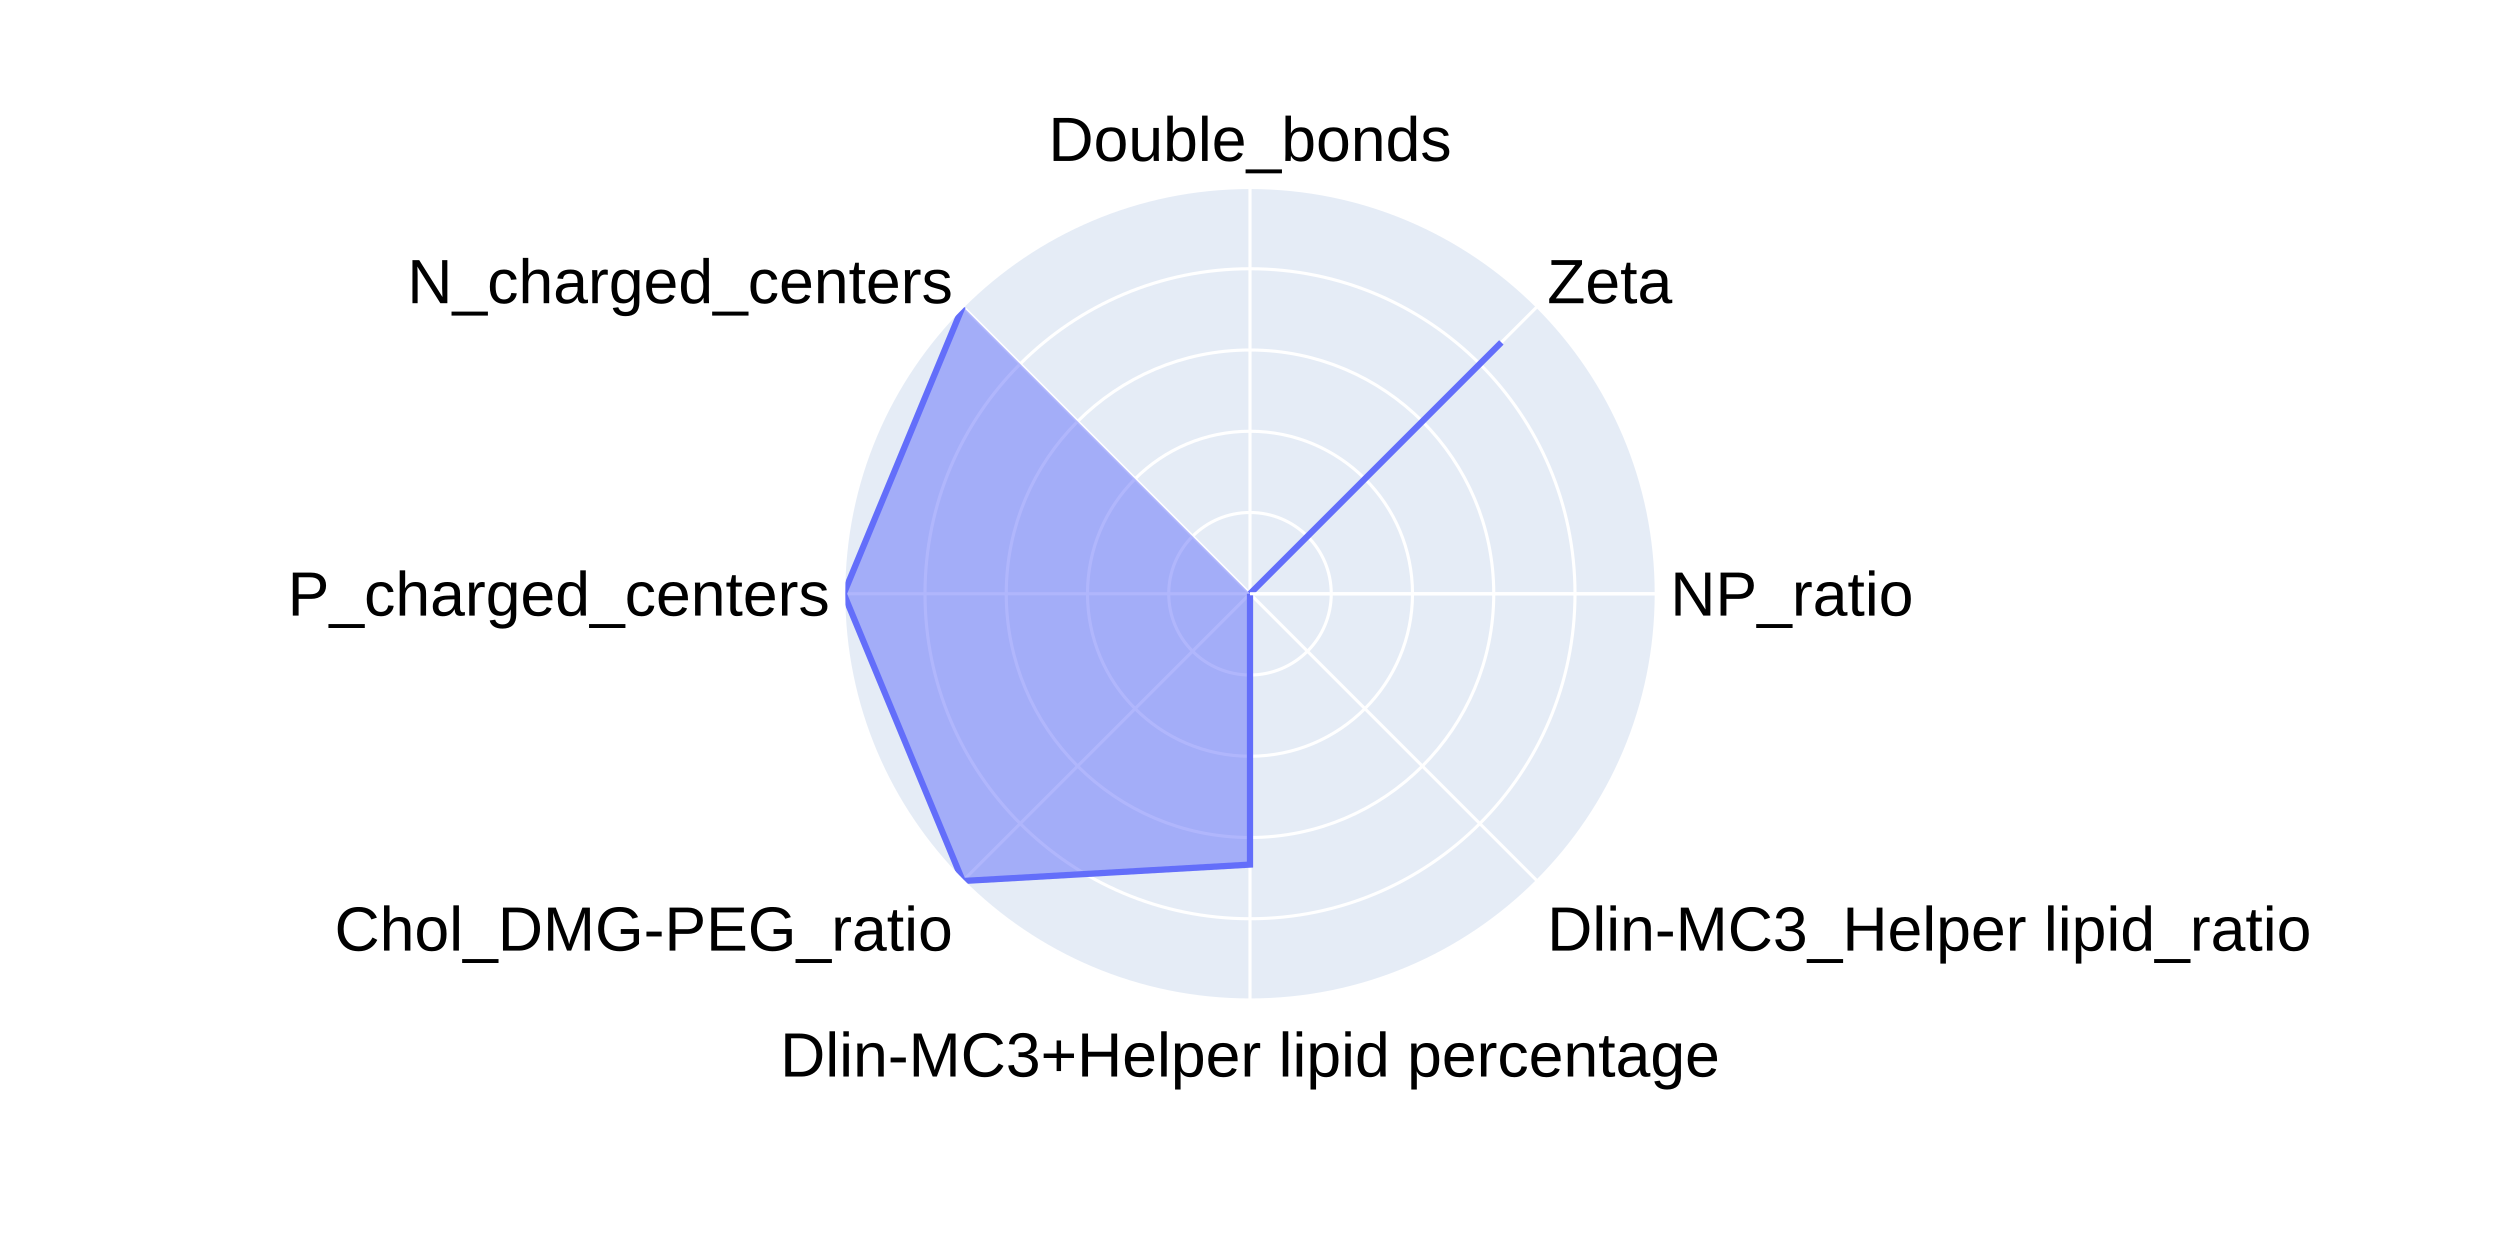
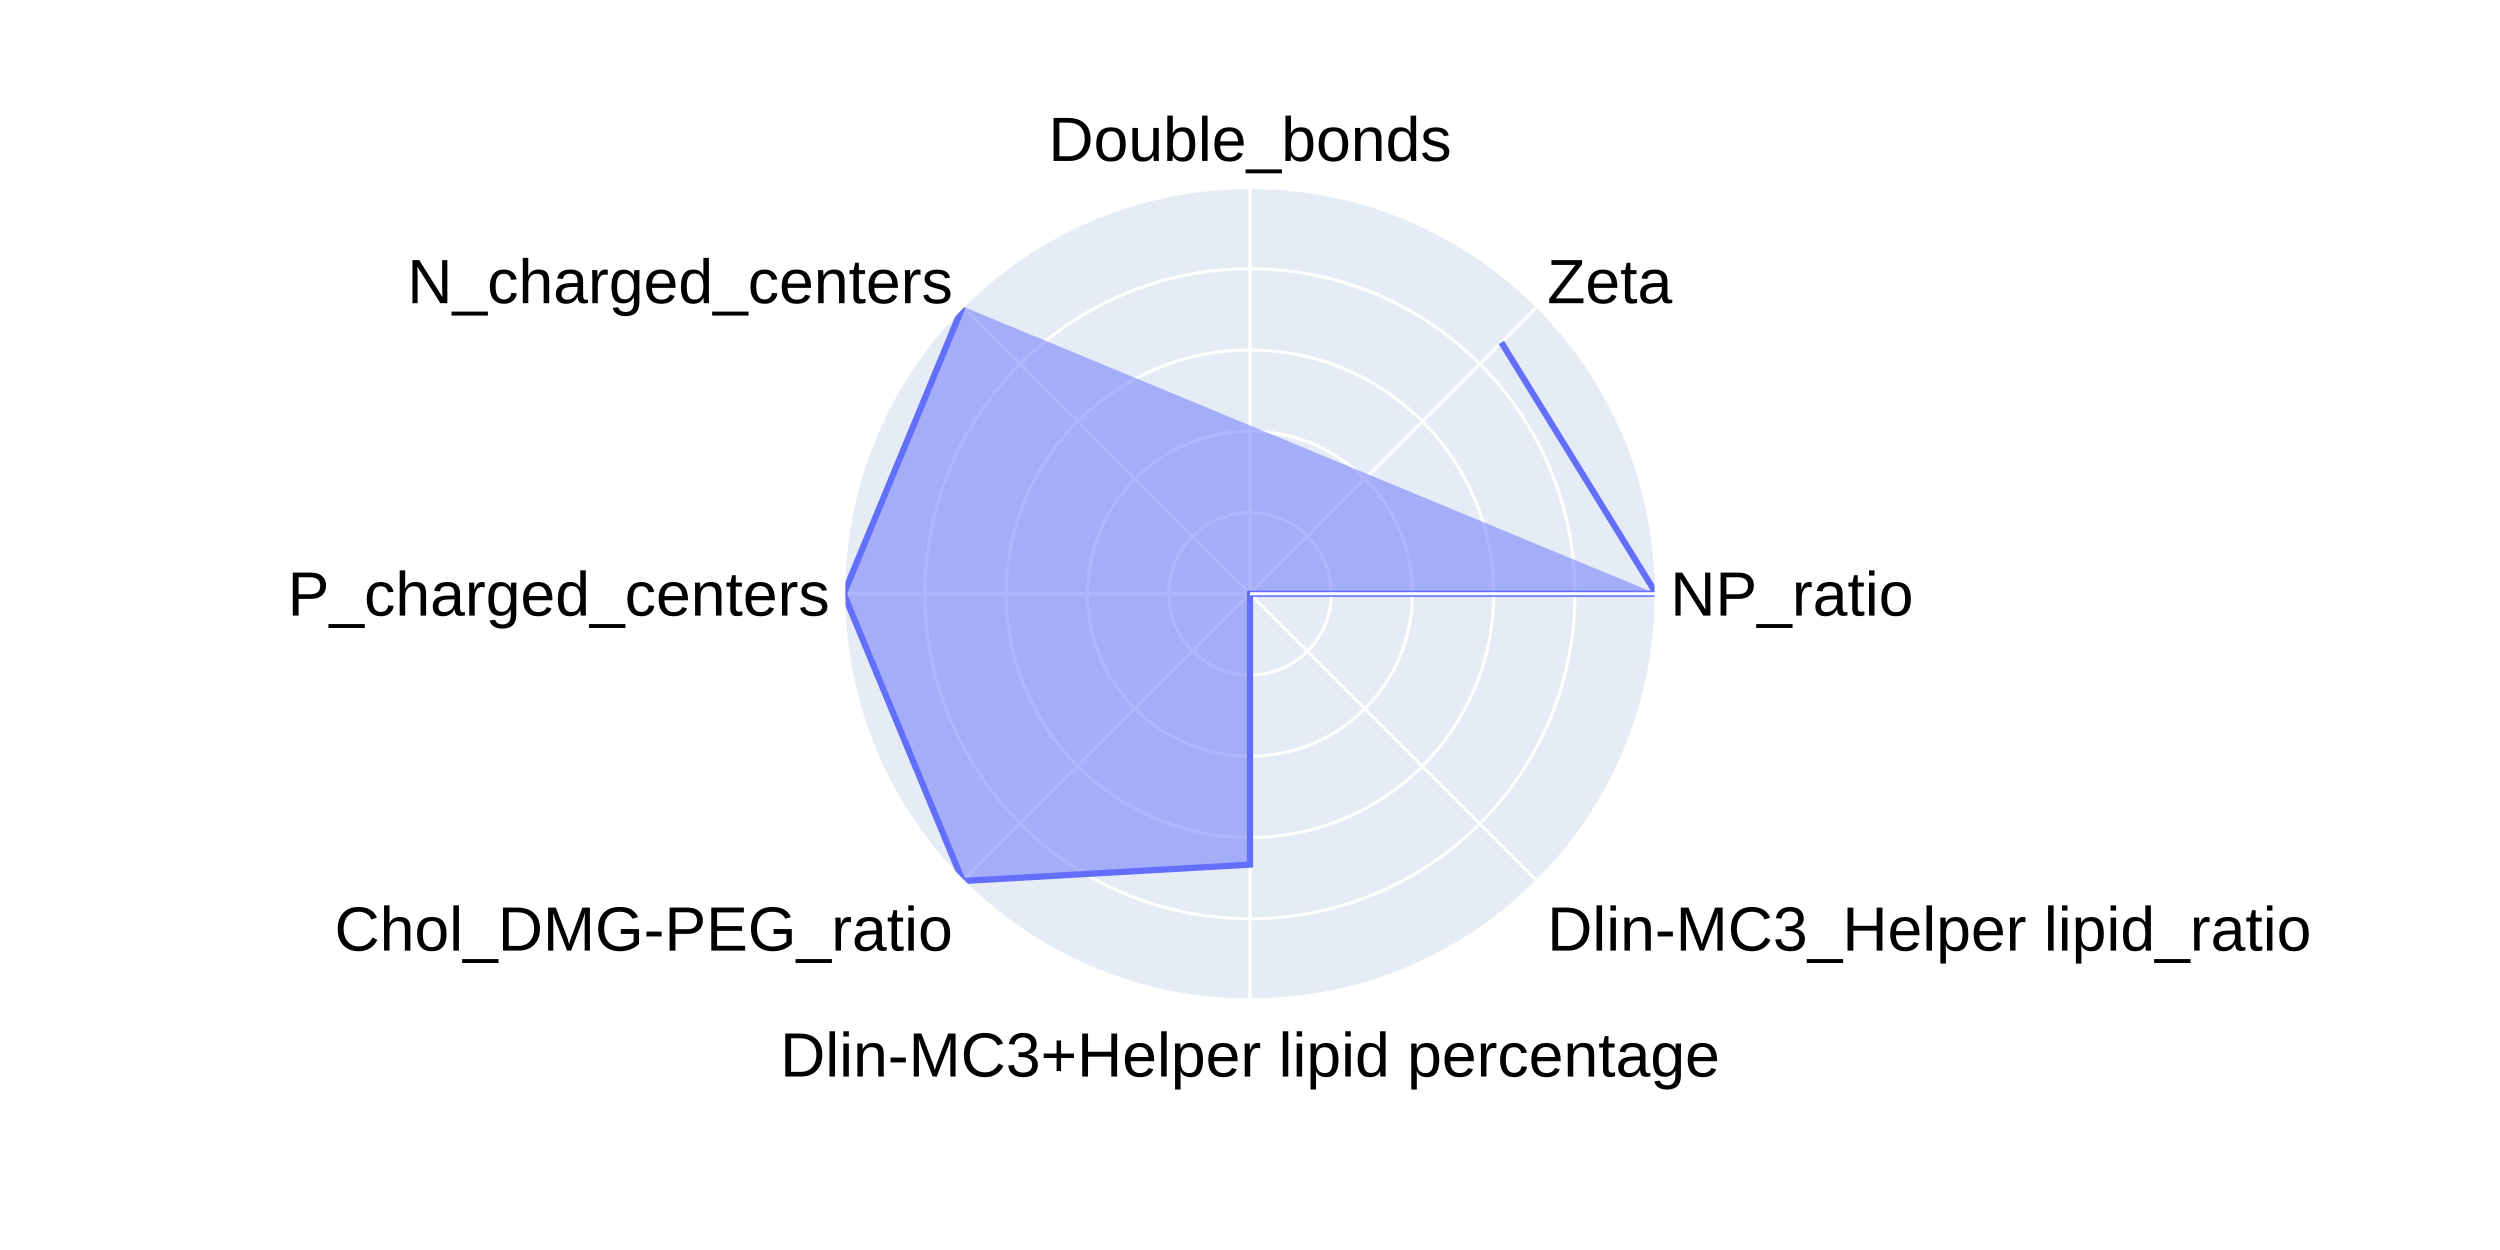
<svg xmlns="http://www.w3.org/2000/svg" class="main-svg" width="800" height="400" style="" viewBox="0 0 800 400">
  <rect x="0" y="0" width="800" height="400" style="fill: rgb(0, 0, 0); fill-opacity: 0;" />
-   <defs id="defs-0f5a93">
+   <defs id="defs-ff6ea2">
    <g class="clips">
-       <clipPath id="clip0f5a93polar-for-traces">
+       <clipPath id="clipff6ea2polar-for-traces">
        <path d="M130,0A130,130 0,1,0 -130,-1.592040838891559e-14A130,130 0,1,0 130,3.184081677783118e-14Z" transform="translate(130,130)" />
      </clipPath>
    </g>
    <g class="gradients" />
    <g class="patterns" />
  </defs>
  <g class="bglayer" />
  <g class="layer-below">
    <g class="imagelayer" />
    <g class="shapelayer" />
  </g>
  <g class="cartesianlayer" />
  <g class="polarlayer">
    <g class="polar">
      <g class="polarsublayer draglayer" />
      <g class="polarsublayer plotbg">
        <path d="M130,0A130,130 0,1,0 -130,-1.592040838891559e-14A130,130 0,1,0 130,3.184081677783118e-14Z" transform="translate(400,190)" style="fill: rgb(229, 236, 246); fill-opacity: 1;" />
      </g>
      <g class="polarsublayer backplot">
        <g class="maplayer" />
      </g>
      <g class="polarsublayer angular-grid" style="fill: none;">
        <path class="angularaxisgrid" d="M400,190L530,190" style="stroke: rgb(255, 255, 255); stroke-opacity: 1; stroke-width: 1px;" />
        <path class="angularaxisgrid" d="M400,190L491.924,281.924" style="stroke: rgb(255, 255, 255); stroke-opacity: 1; stroke-width: 1px;" />
        <path class="angularaxisgrid" d="M400,190L400,320" style="stroke: rgb(255, 255, 255); stroke-opacity: 1; stroke-width: 1px;" />
        <path class="angularaxisgrid" d="M400,190L308.076,281.924" style="stroke: rgb(255, 255, 255); stroke-opacity: 1; stroke-width: 1px;" />
        <path class="angularaxisgrid" d="M400,190L270,190" style="stroke: rgb(255, 255, 255); stroke-opacity: 1; stroke-width: 1px;" />
        <path class="angularaxisgrid" d="M400,190L308.076,98.076" style="stroke: rgb(255, 255, 255); stroke-opacity: 1; stroke-width: 1px;" />
        <path class="angularaxisgrid" d="M400,190L400,60" style="stroke: rgb(255, 255, 255); stroke-opacity: 1; stroke-width: 1px;" />
        <path class="angularaxisgrid" d="M400,190L491.924,98.076" style="stroke: rgb(255, 255, 255); stroke-opacity: 1; stroke-width: 1px;" />
      </g>
      <g class="polarsublayer radial-grid" transform="translate(400,190)" style="fill: none;">
        <path class="xgrid" d="M26,0A26,26 0,1,0 -26,-3.184081677783118e-15A26,26 0,1,0 26,6.368163355566236e-15Z" style="stroke: rgb(255, 255, 255); stroke-opacity: 1; stroke-width: 1px;" />
        <path class="xgrid" d="M52,0A52,52 0,1,0 -52,-6.368163355566236e-15A52,52 0,1,0 52,1.2736326711132473e-14Z" style="stroke: rgb(255, 255, 255); stroke-opacity: 1; stroke-width: 1px;" />
        <path class="xgrid" d="M78,0A78,78 0,1,0 -78,-9.552245033349356e-15A78,78 0,1,0 78,1.910449006669871e-14Z" style="stroke: rgb(255, 255, 255); stroke-opacity: 1; stroke-width: 1px;" />
        <path class="xgrid" d="M104,0A104,104 0,1,0 -104,-1.2736326711132473e-14A104,104 0,1,0 104,2.5472653422264946e-14Z" style="stroke: rgb(255, 255, 255); stroke-opacity: 1; stroke-width: 1px;" />
      </g>
-       <g class="polarsublayer frontplot" transform="translate(270,60)" clip-path="url(#clip0f5a93polar-for-traces)">
+       <g class="polarsublayer frontplot" transform="translate(270,60)" clip-path="url(#clipff6ea2polar-for-traces)">
        <g class="barlayer" />
        <g class="scatterlayer">
-           <g class="trace scatter traceb27b22" style="stroke-miterlimit: 2; opacity: 1;">
+           <g class="trace scatter tracef19e07" style="stroke-miterlimit: 2; opacity: 1;">
            <g class="fills">
              <g>
-                 <path class="js-fill" d="M130,130L130,130L130,216.67L38.08,221.92L0,130L38.08,38.08ZM210.43,49.57L130,130Z" style="fill: rgb(99, 110, 250); fill-opacity: 0.5; stroke-width: 0;" />
+                 <path class="js-fill" d="M260,130L130,130L130,216.67L38.08,221.92L0,130L38.08,38.08ZM210.43,49.57L260,130Z" style="fill: rgb(99, 110, 250); fill-opacity: 0.5; stroke-width: 0;" />
              </g>
            </g>
            <g class="errorbars" />
            <g class="lines">
-               <path class="js-line" d="M130,130L130,130L130,216.67L38.08,221.92L0,130L38.08,38.08" style="vector-effect: none; fill: none; stroke: rgb(99, 110, 250); stroke-opacity: 1; stroke-width: 2px; opacity: 1;" />
-               <path class="js-line" d="M210.43,49.57L130,130" style="vector-effect: none; fill: none; stroke: rgb(99, 110, 250); stroke-opacity: 1; stroke-width: 2px; opacity: 1;" />
+               <path class="js-line" d="M260,130L130,130L130,216.67L38.08,221.92L0,130L38.08,38.08" style="vector-effect: none; fill: none; stroke: rgb(99, 110, 250); stroke-opacity: 1; stroke-width: 2px; opacity: 1;" />
+               <path class="js-line" d="M210.43,49.57L260,130" style="vector-effect: none; fill: none; stroke: rgb(99, 110, 250); stroke-opacity: 1; stroke-width: 2px; opacity: 1;" />
            </g>
            <g class="points" />
            <g class="text" />
          </g>
        </g>
      </g>
      <g class="polarsublayer angular-line">
        <path d="M130,0A130,130 0,1,0 -130,-1.592040838891559e-14A130,130 0,1,0 130,3.184081677783118e-14Z" transform="translate(400,190)" stroke-width="1" style="fill: none; stroke: rgb(255, 255, 255); stroke-opacity: 1;" />
      </g>
      <g class="polarsublayer radial-line">
        <line x1="0" y1="0" x2="130" y2="0" transform="translate(400,190)" stroke-width="1" style="fill: none; stroke: rgb(255, 255, 255); stroke-opacity: 1;" />
      </g>
      <g class="polarsublayer angular-axis">
        <g class="angularaxistick">
          <text text-anchor="start" x="4.5" y="7" transform="translate(530,190)" style="font-family: Arial; font-size: 20px; fill: rgb(0, 0, 0); fill-opacity: 1; white-space: pre; opacity: 1;">NP_ratio</text>
        </g>
        <g class="angularaxistick">
          <text text-anchor="start" x="3.182" y="22.274" transform="translate(491.9239,281.9239)" style="font-family: Arial; font-size: 20px; fill: rgb(0, 0, 0); fill-opacity: 1; white-space: pre; opacity: 1;">Dlin-MC3_Helper lipid_ratio</text>
        </g>
        <g class="angularaxistick">
          <text text-anchor="middle" x="2.755455298081545e-16" y="24.5" transform="translate(400,320)" style="font-family: Arial; font-size: 20px; fill: rgb(0, 0, 0); fill-opacity: 1; white-space: pre; opacity: 1;">Dlin-MC3+Helper lipid percentage</text>
        </g>
        <g class="angularaxistick">
          <text text-anchor="end" x="-3.182" y="22.274" transform="translate(308.0761,281.9239)" style="font-family: Arial; font-size: 20px; fill: rgb(0, 0, 0); fill-opacity: 1; white-space: pre; opacity: 1;">Chol_DMG-PEG_ratio</text>
        </g>
        <g class="angularaxistick">
          <text text-anchor="end" x="-4.5" y="7" transform="translate(270,190)" style="font-family: Arial; font-size: 20px; fill: rgb(0, 0, 0); fill-opacity: 1; white-space: pre; opacity: 1;">P_charged_centers</text>
        </g>
        <g class="angularaxistick">
          <text text-anchor="end" x="-3.182" y="-1.061" transform="translate(308.0761,98.07612)" style="font-family: Arial; font-size: 20px; fill: rgb(0, 0, 0); fill-opacity: 1; white-space: pre; opacity: 1;">N_charged_centers</text>
        </g>
        <g class="angularaxistick">
          <text text-anchor="middle" x="-8.266365894244633e-16" y="-8.5" transform="translate(400,60)" style="font-family: Arial; font-size: 20px; fill: rgb(0, 0, 0); fill-opacity: 1; white-space: pre; opacity: 1;">Double_bonds</text>
        </g>
        <g class="angularaxistick">
          <text text-anchor="start" x="3.182" y="-1.061" transform="translate(491.9239,98.07612)" style="font-family: Arial; font-size: 20px; fill: rgb(0, 0, 0); fill-opacity: 1; white-space: pre; opacity: 1;">Zeta</text>
        </g>
      </g>
      <g class="polarsublayer radial-axis" display="none" />
    </g>
  </g>
  <g class="smithlayer" />
  <g class="ternarylayer" />
  <g class="geolayer" />
  <g class="funnelarealayer" />
  <g class="pielayer" />
  <g class="iciclelayer" />
  <g class="treemaplayer" />
  <g class="sunburstlayer" />
  <g class="glimages" />
-   <defs id="topdefs-0f5a93">
+   <defs id="topdefs-ff6ea2">
    <g class="clips" />
  </defs>
  <g class="layer-above">
    <g class="imagelayer" />
    <g class="shapelayer" />
  </g>
  <g class="infolayer">
    <g class="g-gtitle" />
    <g class="g-polartitle" />
  </g>
</svg>
